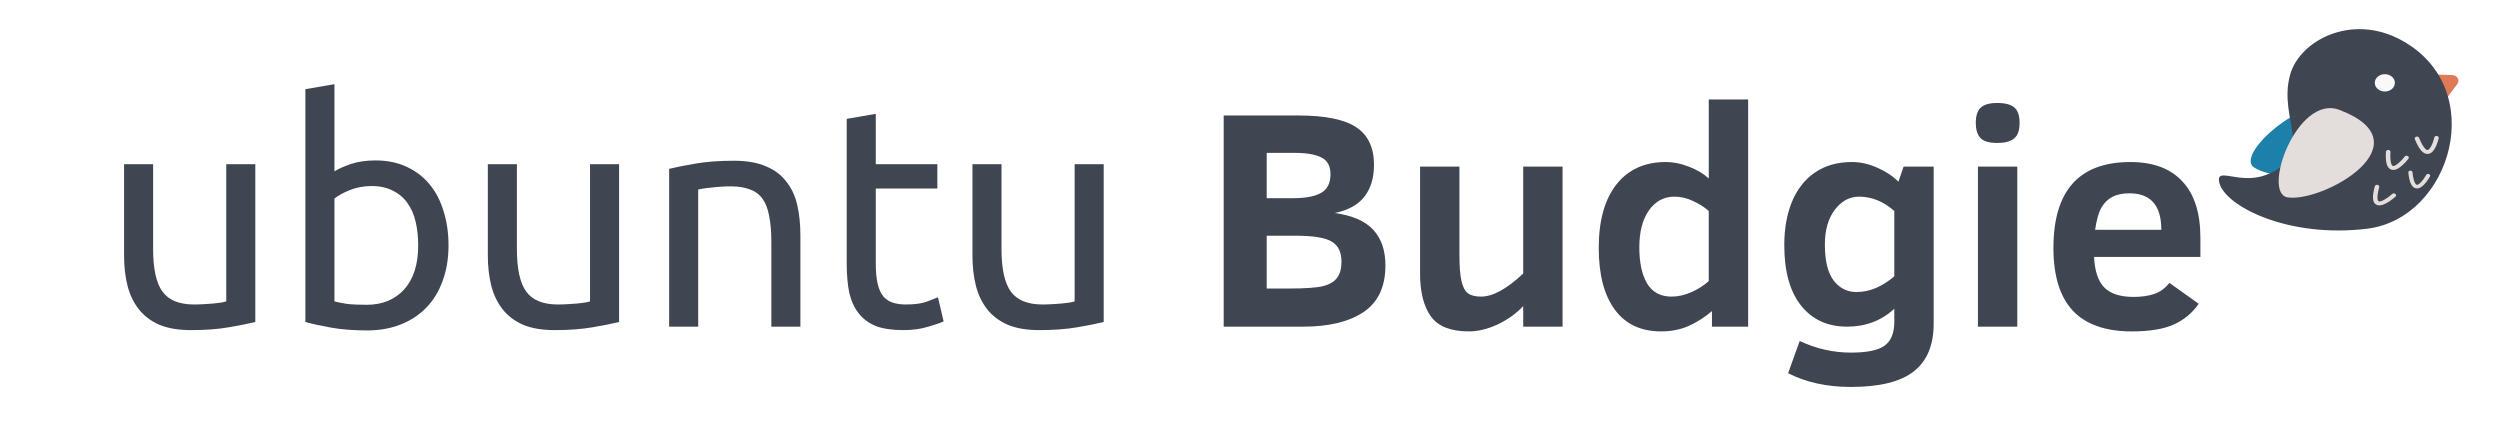
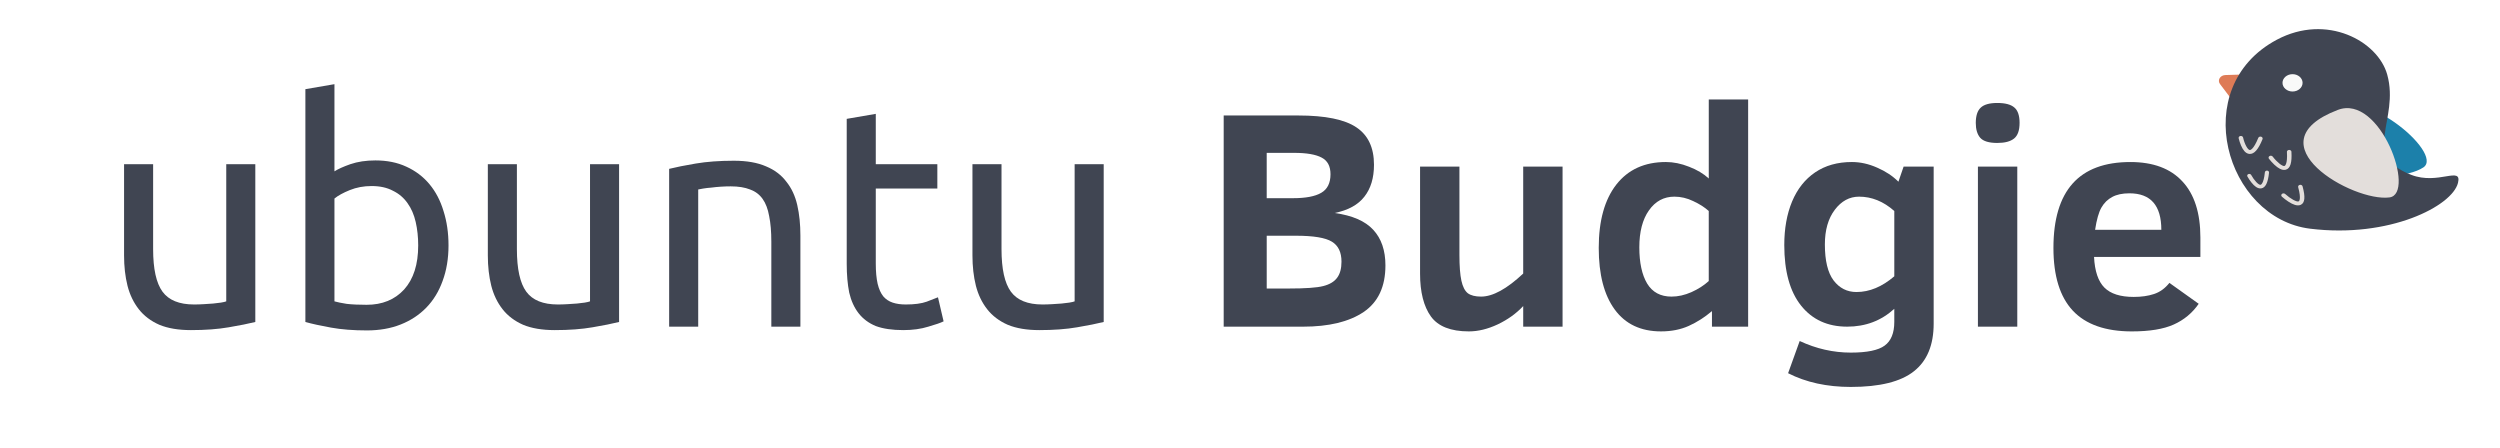
<svg xmlns="http://www.w3.org/2000/svg" height="43" width="240" version="1.1" viewBox="0 0 240 43" id="svg2" xml:space="preserve">
  <defs id="defs16" />
  <g id="g4170" transform="translate(-6,0)">
    <path id="path4139" style="font-style:normal;font-variant:normal;font-weight:normal;font-stretch:normal;font-size:30px;line-height:125%;font-family:Ubuntu;-inkscape-font-specification:Ubuntu;letter-spacing:0px;word-spacing:0px;fill:#404552;fill-opacity:1" d="m 30.51,30.91 q -0.96,0.24 -2.55,0.51 -1.56,0.27 -3.63,0.27 -1.8,0 -3.03,-0.51 -1.23,-0.54 -1.98,-1.5 -0.75,-0.96 -1.08,-2.25 -0.33,-1.32 -0.33,-2.91 l 0,-8.76 2.79,0 0,8.16 q 0,2.85 0.9,4.08 0.9,1.23 3.03,1.23 0.45,0 0.93,-0.03 0.48,-0.03 0.9,-0.06 0.42,-0.06 0.75,-0.09 0.36,-0.06 0.51,-0.12 l 0,-13.17 2.79,0 0,15.15 z" />
    <path id="path4141" style="font-style:normal;font-variant:normal;font-weight:normal;font-stretch:normal;font-size:30px;line-height:125%;font-family:Ubuntu;-inkscape-font-specification:Ubuntu;letter-spacing:0px;word-spacing:0px;fill:#404552;fill-opacity:1" d="m 38.107,16.45 q 0.51,-0.33 1.53,-0.69 1.05,-0.36 2.4,-0.36 1.68,0 2.97,0.6 1.32,0.6 2.22,1.68 0.9,1.08 1.35,2.58 0.48,1.5 0.48,3.3 0,1.89 -0.57,3.42 -0.54,1.5 -1.56,2.55 -1.02,1.05 -2.46,1.62 -1.44,0.57 -3.24,0.57 -1.95,0 -3.45,-0.27 -1.5,-0.27 -2.46,-0.54 l 0,-22.35 2.79,-0.48 0,8.37 z m 0,12.48 q 0.42,0.12 1.17,0.24 0.78,0.09 1.92,0.09 2.25,0 3.6,-1.47 1.35,-1.5 1.35,-4.23 0,-1.2 -0.24,-2.25 -0.24,-1.05 -0.78,-1.8 -0.54,-0.78 -1.41,-1.2 -0.84,-0.45 -2.04,-0.45 -1.14,0 -2.1,0.39 -0.96,0.39 -1.47,0.81 l 0,9.87 z" />
    <path id="path4143" style="font-style:normal;font-variant:normal;font-weight:normal;font-stretch:normal;font-size:30px;line-height:125%;font-family:Ubuntu;-inkscape-font-specification:Ubuntu;letter-spacing:0px;word-spacing:0px;fill:#404552;fill-opacity:1" d="m 65.432,30.91 q -0.96,0.24 -2.55,0.51 -1.56,0.27 -3.63,0.27 -1.8,0 -3.03,-0.51 -1.23,-0.54 -1.98,-1.5 -0.75,-0.96 -1.08,-2.25 -0.33,-1.32 -0.33,-2.91 l 0,-8.76 2.79,0 0,8.16 q 0,2.85 0.9,4.08 0.9,1.23 3.03,1.23 0.45,0 0.93,-0.03 0.48,-0.03 0.9,-0.06 0.42,-0.06 0.75,-0.09 0.36,-0.06 0.51,-0.12 l 0,-13.17 2.79,0 0,15.15 z" />
    <path id="path4145" style="font-style:normal;font-variant:normal;font-weight:normal;font-stretch:normal;font-size:30px;line-height:125%;font-family:Ubuntu;-inkscape-font-specification:Ubuntu;letter-spacing:0px;word-spacing:0px;fill:#404552;fill-opacity:1" d="m 70.238,16.21 q 0.96,-0.24 2.55,-0.51 1.59,-0.27 3.66,-0.27 1.86,0 3.09,0.54 1.23,0.51 1.95,1.47 0.75,0.93 1.05,2.25 0.3,1.32 0.3,2.91 l 0,8.76 -2.79,0 0,-8.16 q 0,-1.44 -0.21,-2.46 -0.18,-1.02 -0.63,-1.65 -0.45,-0.63 -1.2,-0.9 -0.75,-0.3 -1.86,-0.3 -0.45,0 -0.93,0.03 -0.48,0.03 -0.93,0.09 -0.42,0.03 -0.78,0.09 -0.33,0.06 -0.48,0.09 l 0,13.17 -2.79,0 0,-15.15 z" />
    <path id="path4147" style="font-style:normal;font-variant:normal;font-weight:normal;font-stretch:normal;font-size:30px;line-height:125%;font-family:Ubuntu;-inkscape-font-specification:Ubuntu;letter-spacing:0px;word-spacing:0px;fill:#404552;fill-opacity:1" d="m 90.075,15.76 5.91,0 0,2.34 -5.91,0 0,7.2 q 0,1.17 0.18,1.95 0.18,0.75 0.54,1.2 0.36,0.42 0.9,0.6 0.54,0.18 1.26,0.18 1.26,0 2.01,-0.27 0.78,-0.3 1.08,-0.42 l 0.54,2.31 q -0.42,0.21 -1.47,0.51 -1.05,0.33 -2.4,0.33 -1.59,0 -2.64,-0.39 -1.02,-0.42 -1.65,-1.23 -0.63,-0.81 -0.9,-1.98 -0.24,-1.2 -0.24,-2.76 l 0,-13.92 2.79,-0.48 0,4.83 z" />
    <path id="path4149" style="font-style:normal;font-variant:normal;font-weight:normal;font-stretch:normal;font-size:30px;line-height:125%;font-family:Ubuntu;-inkscape-font-specification:Ubuntu;letter-spacing:0px;word-spacing:0px;fill:#404552;fill-opacity:1" d="m 111.955,30.91 q -0.96,0.24 -2.55,0.51 -1.56,0.27 -3.63,0.27 -1.8,0 -3.03,-0.51 -1.23,-0.54 -1.98,-1.5 -0.75,-0.96 -1.08,-2.25 -0.33,-1.32 -0.33,-2.91 l 0,-8.76 2.79,0 0,8.16 q 0,2.85 0.9,4.08 0.9,1.23 3.03,1.23 0.45,0 0.93,-0.03 0.48,-0.03 0.9,-0.06 0.42,-0.06 0.75,-0.09 0.36,-0.06 0.51,-0.12 l 0,-13.17 2.79,0 0,15.15 z" />
    <path id="path4151" style="font-style:normal;font-variant:normal;font-weight:bold;font-stretch:normal;font-size:medium;line-height:125%;font-family:'Clear Sans';-inkscape-font-specification:'Clear Sans Bold';letter-spacing:0px;word-spacing:0px;fill:#404552;fill-opacity:1" d="m 139.001,25.486 q 0,3.047 -2.095,4.468 -2.095,1.406 -5.815,1.406 l -7.617,0 0,-20.273 7.163,0 q 3.896,0 5.581,1.143 1.685,1.128 1.685,3.589 0,1.89 -0.923,3.062 -0.908,1.172 -2.856,1.567 2.549,0.352 3.706,1.611 1.172,1.26 1.172,3.428 z m -5.273,-8.76 q 0,-1.157 -0.85,-1.597 -0.85,-0.454 -2.637,-0.454 l -2.637,0 0,4.351 2.52,0 q 1.831,0 2.71,-0.513 0.894,-0.513 0.894,-1.787 z m 1.055,8.394 q 0,-1.362 -0.923,-1.919 -0.923,-0.571 -3.457,-0.571 l -2.798,0 0,5.068 2.095,0 q 2.417,0 3.325,-0.234 0.923,-0.234 1.333,-0.791 0.425,-0.557 0.425,-1.553 z" />
    <path id="path4153" style="font-style:normal;font-variant:normal;font-weight:bold;font-stretch:normal;font-size:medium;line-height:125%;font-family:'Clear Sans';-inkscape-font-specification:'Clear Sans Bold';letter-spacing:0px;word-spacing:0px;fill:#404552;fill-opacity:1" d="m 152.228,31.36 0,-1.978 q -0.996,1.069 -2.446,1.758 -1.436,0.674 -2.769,0.674 -2.607,0 -3.647,-1.436 -1.04,-1.45 -1.04,-4.116 l 0,-10.269 3.779,0 0,8.467 q 0,1.626 0.19,2.49 0.19,0.864 0.615,1.201 0.439,0.322 1.274,0.322 1.685,0 4.043,-2.212 l 0,-10.269 3.779,0 0,15.366 -3.779,0 z" />
    <path id="path4155" style="font-style:normal;font-variant:normal;font-weight:bold;font-stretch:normal;font-size:medium;line-height:125%;font-family:'Clear Sans';-inkscape-font-specification:'Clear Sans Bold';letter-spacing:0px;word-spacing:0px;fill:#404552;fill-opacity:1" d="m 170.348,31.36 0,-1.494 q -1.055,0.894 -2.227,1.421 -1.172,0.527 -2.666,0.527 -2.9,0 -4.438,-2.095 -1.538,-2.095 -1.538,-5.918 0,-3.911 1.685,-6.079 1.699,-2.168 4.761,-2.168 1.084,0 2.227,0.454 1.143,0.439 1.89,1.128 l 0,-7.588 3.779,0 0,21.812 -3.472,0 z m -0.308,-11.104 q -0.601,-0.542 -1.494,-0.952 -0.879,-0.425 -1.802,-0.425 -1.523,0 -2.446,1.318 -0.923,1.304 -0.923,3.545 0,2.212 0.747,3.472 0.762,1.26 2.344,1.26 0.938,0 1.904,-0.425 0.981,-0.439 1.67,-1.069 l 0,-6.724 z" />
    <path id="path4157" style="font-style:normal;font-variant:normal;font-weight:bold;font-stretch:normal;font-size:medium;line-height:125%;font-family:'Clear Sans';-inkscape-font-specification:'Clear Sans Bold';letter-spacing:0px;word-spacing:0px;fill:#404552;fill-opacity:1" d="m 191.632,31.067 q 0,3.076 -1.89,4.57 -1.89,1.509 -6.064,1.509 -3.442,0 -6.021,-1.318 l 1.113,-3.091 q 2.388,1.113 4.907,1.113 2.344,0 3.252,-0.674 0.923,-0.674 0.923,-2.271 l 0,-1.26 q -1.875,1.714 -4.526,1.714 -2.812,0 -4.424,-2.021 -1.611,-2.021 -1.611,-5.815 0,-2.373 0.747,-4.175 0.762,-1.816 2.212,-2.798 1.465,-0.996 3.53,-0.996 1.216,0 2.432,0.542 1.216,0.527 2.036,1.348 l 0.498,-1.45 2.886,0 0,15.073 z m -3.779,-10.811 q -1.553,-1.377 -3.384,-1.377 -1.377,0 -2.329,1.26 -0.952,1.26 -0.952,3.325 0,2.344 0.835,3.457 0.85,1.113 2.197,1.113 1.875,0 3.633,-1.509 l 0,-6.27 z" />
    <path id="path4159" style="font-style:normal;font-variant:normal;font-weight:bold;font-stretch:normal;font-size:medium;line-height:125%;font-family:'Clear Sans';-inkscape-font-specification:'Clear Sans Bold';letter-spacing:0px;word-spacing:0px;fill:#404552;fill-opacity:1" d="m 199.879,11.804 q 0,1.069 -0.527,1.494 -0.527,0.425 -1.611,0.425 -1.201,0 -1.641,-0.498 -0.425,-0.498 -0.425,-1.421 0,-1.025 0.469,-1.465 0.469,-0.454 1.597,-0.454 1.143,0 1.641,0.439 0.498,0.425 0.498,1.479 z m -3.999,19.556 0,-15.366 3.779,0 0,15.366 -3.779,0 z" />
    <path id="path4161" style="font-style:normal;font-variant:normal;font-weight:bold;font-stretch:normal;font-size:medium;line-height:125%;font-family:'Clear Sans';-inkscape-font-specification:'Clear Sans Bold';letter-spacing:0px;word-spacing:0px;fill:#404552;fill-opacity:1" d="m 207.028,24.666 q 0.103,2.051 0.996,2.944 0.894,0.894 2.812,0.894 1.113,0 1.948,-0.278 0.85,-0.278 1.479,-1.069 l 2.812,2.007 q -0.923,1.333 -2.402,1.992 -1.465,0.659 -4.014,0.659 -3.794,0 -5.669,-1.992 -1.86,-1.992 -1.86,-6.021 0,-8.247 7.383,-8.247 3.281,0 4.995,1.86 1.729,1.846 1.729,5.391 l 0,1.86 -10.21,0 z m 6.46,-2.607 q 0,-3.501 -3.062,-3.501 -1.011,0 -1.655,0.352 -0.645,0.337 -1.04,1.025 -0.381,0.674 -0.601,2.124 l 6.357,0 z" />
    <g id="g1" transform="matrix(0.02970912,0,0,0.02566662,215.2143,1.156691)">
-       <path d="m 545.628,375.24 c -90.93,-119.74 -373.55,152.36 -304.35,205.83 94.76,73.21 491.01,39.99 304.35,-205.83 z" fill="#1c80aa" id="path1" />
-       <path d="m 805.218,264.77 24,50.19 a 21.7,21.7 0 0 0 37.73,2.5 l 31.57,-48.27 a 21.7,21.7 0 0 0 -17.41,-33.57 l -55.61,-1.92 a 21.7,21.7 0 0 0 -20.28,31.07 z" fill="#de7b56" id="path3" />
-       <path d="m 129.418,638.76 c 18.3,86.91 221.86,208.13 478,171.54 272.07,-38.86 396.53,-528.42 107.53,-706.74 -161.25,-99.49 -326.71,5 -356.8,130.37 -41.2,171.54 88.65,300.65 -77.77,375.07 -86.91,38.91 -164.43,-34.33 -150.96,29.76 z" fill="#fdd2be" id="path4" style="fill:#404552;fill-opacity:1" />
-       <path d="m 664.088,264.78 m 32.45,0 a 32.45,32.45 0 1 1 -64.9,0 32.45,32.45 0 1 1 64.9,0 z" fill="" id="path5" style="fill:#f9f9f9" />
-       <path d="m 517.708,366 c -137.48,-60.86 -253.34,314 -166.92,327.31 118.35,18.25 449.16,-202.39 166.92,-327.31 z m 288.94,164 c 9.34,-2.6 17.2,-12.8 23.94,-31 a 195,195 0 0 0 7.64,-27 7.285,7.285 0 0 0 -14.3,-2.79 c -4.79,24.5 -15,46.44 -21.91,46.93 -1.12,0.08 -11.43,-0.5 -27.23,-45.51 a 7.28,7.28 0 1 0 -13.74,4.82 c 13.61,38.77 27,56.31 42,55.22 a 18.18,18.18 0 0 0 3.6,-0.67 z m -117.5,60.36 c 9.63,1.14 20.77,-5.32 33.92,-19.63 a 195,195 0 0 0 17.32,-22.11 7.282,7.282 0 0 0 -12.17,-8 c -13.73,20.85 -31.53,37.27 -38.07,35.12 -1.07,-0.35 -10.38,-4.8 -7.93,-52.44 a 7.285,7.285 0 1 0 -14.55,-0.75 c -2.11,41 3.59,62.33 17.95,67 a 18.18,18.18 0 0 0 3.53,0.81 z m 79.3,69.35 c 9,-0.19 18.35,-7.55 28.56,-22.35 a 180.41,180.41 0 0 0 13,-22.49 6.74,6.74 0 0 0 -12.18,-5.77 c -9.9,20.88 -24.1,38.21 -30.37,37.08 -1,-0.18 -10.13,-3.07 -14,-47 a 6.741,6.741 0 1 0 -13.43,1.18 c 3.34,37.87 11.31,56.66 25.07,59.12 a 16.82,16.82 0 0 0 3.35,0.23 z m -127.78,62.58 c 9.26,2.85 21.38,-1.51 36.89,-13.22 a 195,195 0 0 0 21,-18.64 7.282,7.282 0 0 0 -10.53,-10.06 c -17.25,18.05 -37.7,31 -43.75,27.71 -1,-0.54 -9.35,-6.59 1.61,-53 a 7.28,7.28 0 1 0 -14.17,-3.35 c -9.44,40 -7.65,62 5.63,69.16 a 18.18,18.18 0 0 0 3.32,1.4 z" fill="#22b0c3" id="path6" style="fill:#e3dedb;fill-opacity:1" />
+       <path d="M 484.32,375.24 C 575.25,255.5 857.87,527.6 788.67,581.07 693.91,654.28 297.66,621.06 484.32,375.24 Z" fill="#1c80aa" id="path1" />
+       <path d="m 224.73,264.77 -24,50.19 a 21.7,21.7 0 0 1 -37.73,2.5 l -31.57,-48.27 a 21.7,21.7 0 0 1 17.41,-33.57 l 55.61,-1.92 a 21.7,21.7 0 0 1 20.28,31.07 z" fill="#de7b56" id="path3" />
+       <path d="m 900.53,638.76 c -18.3,86.91 -221.86,208.13 -478,171.54 -272.07,-38.86 -396.53,-528.42 -107.53,-706.74 161.25,-99.49 326.71,5 356.8,130.37 41.2,171.54 -88.65,300.65 77.77,375.07 86.91,38.91 164.43,-34.33 150.96,29.76 z" fill="#fdd2be" id="path4" style="fill:#404552;fill-opacity:1" />
+       <path d="m 365.86,264.78 m -32.45,0 a 32.45,32.45 0 1 0 64.9,0 32.45,32.45 0 1 0 -64.9,0 z" fill="" id="path5" style="fill:#f9f9f9" />
+       <path d="M 512.24,366 C 649.72,305.14 765.58,680 679.16,693.31 560.81,711.56 230,490.92 512.24,366 Z M 223.3,530 c -9.34,-2.6 -17.2,-12.8 -23.94,-31 a 195,195 0 0 1 -7.64,-27 7.285,7.285 0 0 1 14.3,-2.79 c 4.79,24.5 15,46.44 21.91,46.93 1.12,0.08 11.43,-0.5 27.23,-45.51 a 7.28,7.28 0 1 1 13.74,4.82 c -13.61,38.77 -27,56.31 -42,55.22 A 18.18,18.18 0 0 1 223.3,530 Z m 117.5,60.36 c -9.63,1.14 -20.77,-5.32 -33.92,-19.63 a 195,195 0 0 1 -17.32,-22.11 7.282,7.282 0 0 1 12.17,-8 c 13.73,20.85 31.53,37.27 38.07,35.12 1.07,-0.35 10.38,-4.8 7.93,-52.44 a 7.285,7.285 0 1 1 14.55,-0.75 c 2.11,41 -3.59,62.33 -17.95,67 a 18.18,18.18 0 0 1 -3.53,0.81 z m -79.3,69.35 c -9,-0.19 -18.35,-7.55 -28.56,-22.35 a 180.41,180.41 0 0 1 -13,-22.49 6.74,6.74 0 0 1 12.18,-5.77 c 9.9,20.88 24.1,38.21 30.37,37.08 1,-0.18 10.13,-3.07 14,-47 a 6.741,6.741 0 1 1 13.43,1.18 c -3.34,37.87 -11.31,56.66 -25.07,59.12 a 16.82,16.82 0 0 1 -3.35,0.23 z m 127.78,62.58 c -9.26,2.85 -21.38,-1.51 -36.89,-13.22 a 195,195 0 0 1 -21,-18.64 7.282,7.282 0 0 1 10.53,-10.06 c 17.25,18.05 37.7,31 43.75,27.71 1,-0.54 9.35,-6.59 -1.61,-53 a 7.28,7.28 0 1 1 14.17,-3.35 c 9.44,40 7.65,62 -5.63,69.16 a 18.18,18.18 0 0 1 -3.32,1.4 z" fill="#22b0c3" id="path6" style="fill:#e3dedb;fill-opacity:1" />
    </g>
  </g>
</svg>
